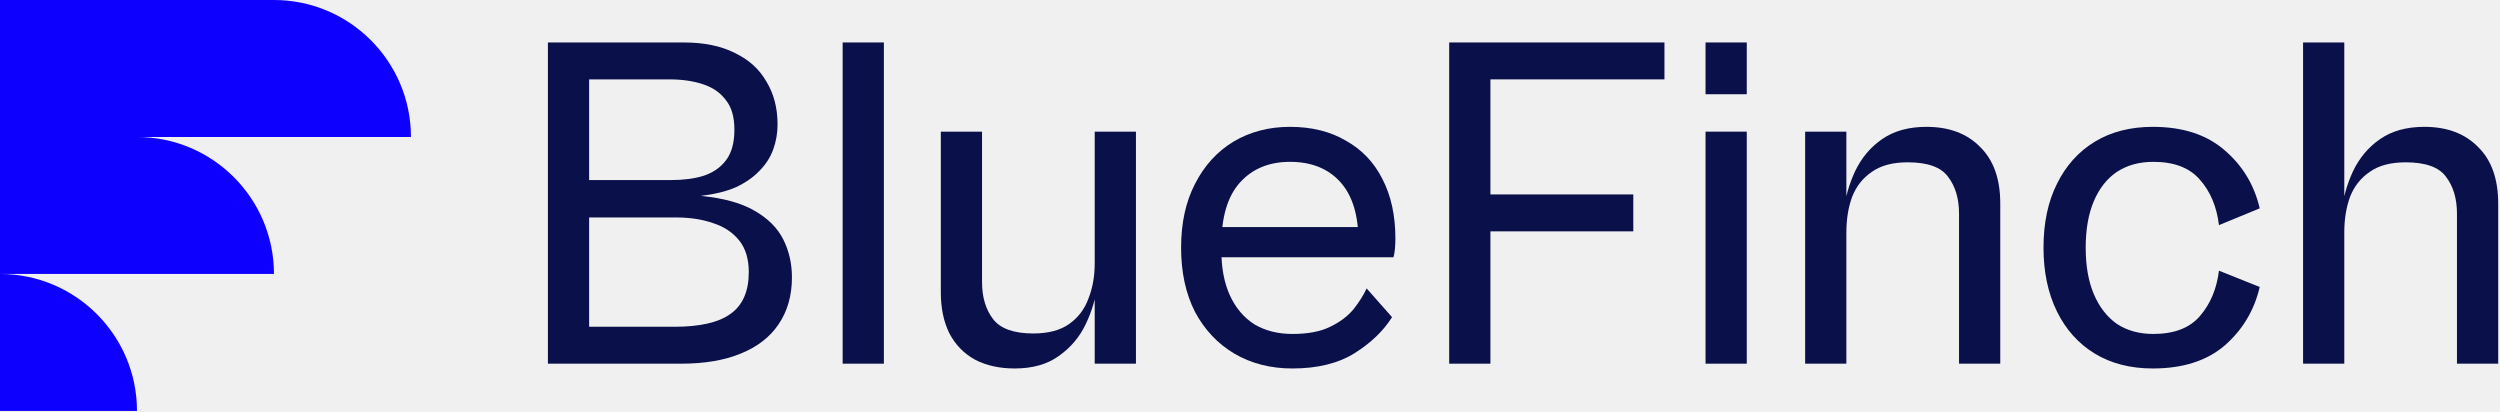
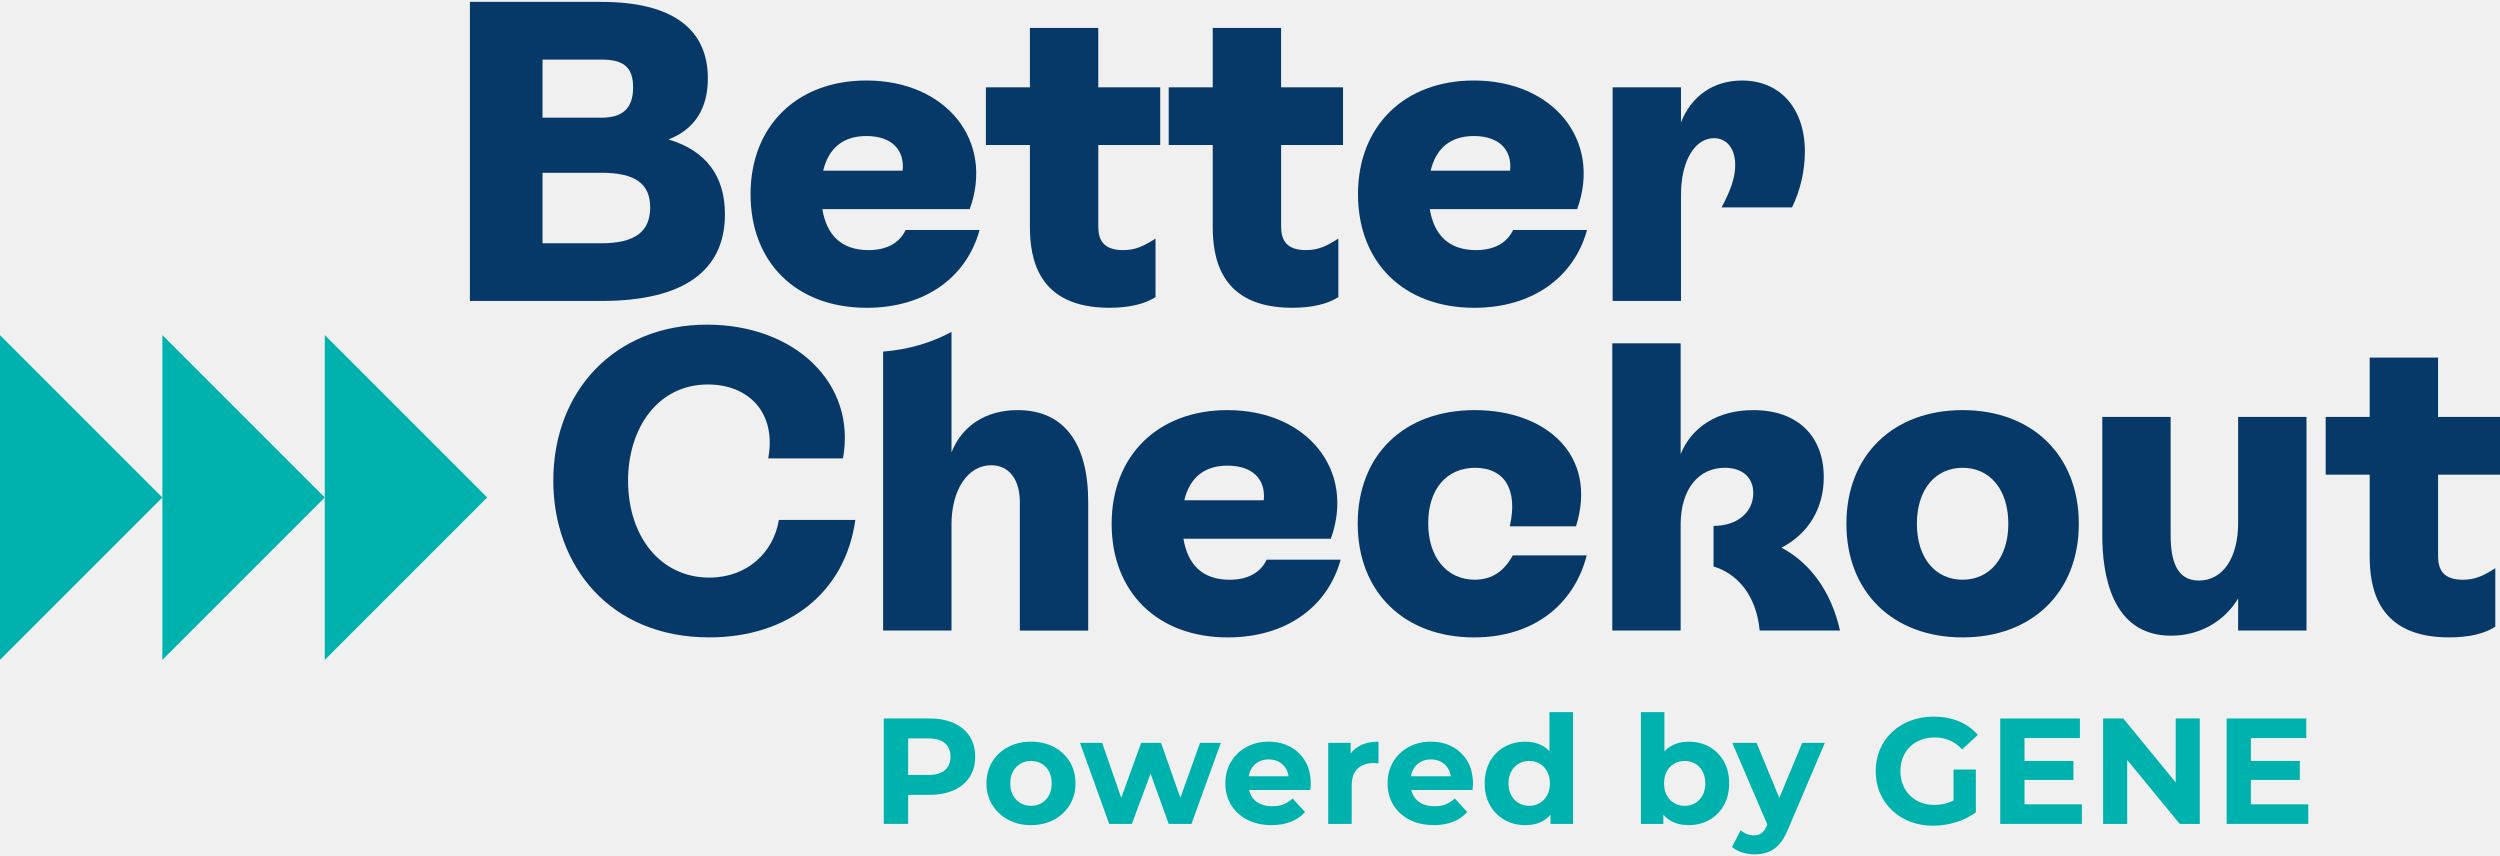
- <svg xmlns="http://www.w3.org/2000/svg" width="1130" height="186" viewBox="0 0 1130 186" fill="none">
-   <g clip-path="url(#clip0_310_1135)">
-     <g clip-path="url(#clip1_310_1135)">
-       <path fill-rule="evenodd" clip-rule="evenodd" d="M0 0H123.828C157.999 0 185.742 27.744 185.742 61.914H61.914C96.084 61.914 123.828 89.658 123.828 123.828H0V61.914V0ZM0 123.828V185.742H61.914C61.914 151.572 34.17 123.828 0 123.828Z" fill="#0D00FF" />
-     </g>
-     <path d="M1129.18 164.381H1110.55V96.555C1110.55 89.765 1108.89 84.203 1105.56 79.869C1102.39 75.535 1096.32 73.368 1087.36 73.368C1080.57 73.368 1075.15 74.812 1071.11 77.702C1067.06 80.447 1064.1 84.203 1062.22 88.97C1060.49 93.737 1059.62 99.083 1059.62 105.006L1058.32 96.121C1059.05 89.62 1060.78 83.408 1063.52 77.485C1066.41 71.417 1070.46 66.578 1075.66 62.966C1081 59.21 1087.72 57.332 1095.81 57.332C1106.07 57.332 1114.16 60.366 1120.08 66.433C1126.15 72.356 1129.18 80.88 1129.18 92.004V164.381ZM1059.62 164.381H1040.99V19.193H1059.62V164.381Z" fill="#0A104A" />
-     <path d="M973.07 166.549C962.958 166.549 954.218 164.31 946.85 159.831C939.482 155.353 933.776 148.996 929.731 140.762C925.686 132.527 923.663 122.92 923.663 111.941C923.663 100.817 925.686 91.21 929.731 83.12C933.776 74.885 939.482 68.529 946.85 64.05C954.218 59.572 962.958 57.333 973.07 57.333C986.65 57.333 997.485 60.872 1005.58 67.951C1013.67 74.885 1018.94 83.625 1021.39 94.171L1002.97 101.756C1001.96 93.377 999.074 86.515 994.307 81.169C989.684 75.824 982.677 73.152 973.287 73.152C966.931 73.152 961.441 74.668 956.818 77.702C952.34 80.736 948.872 85.142 946.416 90.921C943.961 96.7 942.733 103.706 942.733 111.941C942.733 120.175 943.961 127.182 946.416 132.961C948.872 138.739 952.34 143.218 956.818 146.396C961.441 149.43 966.931 150.947 973.287 150.947C982.677 150.947 989.684 148.274 994.307 142.929C999.074 137.439 1001.96 130.577 1002.97 122.342L1021.39 129.71C1018.94 140.256 1013.67 149.069 1005.58 156.147C997.485 163.082 986.65 166.549 973.07 166.549Z" fill="#0A104A" />
-     <path d="M904.121 164.382H885.485V96.555C885.485 89.765 883.824 84.203 880.501 79.869C877.323 75.535 871.255 73.368 862.298 73.368C855.509 73.368 850.091 74.813 846.046 77.702C842.001 80.447 839.039 84.203 837.161 88.971C835.428 93.738 834.561 99.083 834.561 105.006L833.261 96.122C833.983 89.621 835.717 83.409 838.462 77.486C841.351 71.418 845.396 66.578 850.597 62.967C855.942 59.211 862.66 57.333 870.75 57.333C881.007 57.333 889.097 60.366 895.02 66.434C901.088 72.357 904.121 80.88 904.121 92.004V164.382ZM834.561 164.382H815.925V59.499H834.561V164.382Z" fill="#0A104A" />
-     <path d="M789.537 42.596H770.9V19.193H789.537V42.596ZM789.537 164.381H770.9V59.499H789.537V164.381Z" fill="#0A104A" />
-     <path d="M673.67 164.381H655.034V19.193H673.67V164.381ZM738.246 104.572H661.318V87.886H738.246V104.572ZM752.332 35.879H661.318V19.193H752.332V35.879Z" fill="#0A104A" />
-     <path d="M584.129 166.549C574.306 166.549 565.565 164.31 557.909 159.831C550.396 155.353 544.473 149.069 540.139 140.978C535.95 132.744 533.855 123.065 533.855 111.941C533.855 100.817 535.95 91.21 540.139 83.12C544.329 74.885 550.107 68.529 557.475 64.05C564.987 59.572 573.511 57.333 583.046 57.333C592.869 57.333 601.321 59.427 608.4 63.617C615.623 67.662 621.113 73.441 624.869 80.953C628.769 88.465 630.72 97.422 630.72 107.823C630.72 109.413 630.647 111.002 630.503 112.591C630.358 114.035 630.142 115.263 629.853 116.275H548.157V102.623H618.584L614.034 109.124C614.034 97.277 611.289 88.32 605.799 82.253C600.309 76.185 592.725 73.152 583.046 73.152C573.511 73.152 565.926 76.33 560.292 82.686C554.803 88.898 552.058 98.289 552.058 110.857V113.241C552.058 121.187 553.358 127.976 555.958 133.611C558.559 139.245 562.243 143.579 567.01 146.613C571.922 149.502 577.628 150.947 584.129 150.947C591.208 150.947 596.914 149.863 601.248 147.696C605.727 145.529 609.266 142.856 611.867 139.678C614.467 136.356 616.417 133.249 617.718 130.36L629.203 143.362C625.302 149.574 619.668 154.992 612.3 159.615C604.932 164.237 595.542 166.549 584.129 166.549Z" fill="#0A104A" />
-     <path d="M458.621 166.549C451.832 166.549 445.908 165.249 440.852 162.648C435.796 159.903 431.895 155.931 429.15 150.73C426.55 145.529 425.25 139.317 425.25 132.094V59.499H443.886V127.543C443.886 134.333 445.547 139.895 448.87 144.229C452.193 148.563 458.26 150.73 467.073 150.73C473.863 150.73 479.28 149.285 483.325 146.396C487.37 143.507 490.26 139.678 491.993 134.911C493.871 130.143 494.81 124.87 494.81 119.092L496.11 127.976C495.388 134.477 493.582 140.69 490.693 146.613C487.948 152.391 483.903 157.159 478.558 160.915C473.357 164.671 466.712 166.549 458.621 166.549ZM513.446 164.382H494.81V59.499H513.446V164.382Z" fill="#0A104A" />
-     <path d="M399.512 164.381H380.876V19.193H399.512V164.381Z" fill="#0A104A" />
-     <path d="M307.899 164.381H258.058V147.696H304.865C316.422 147.696 324.873 145.745 330.219 141.845C335.708 137.944 338.453 131.66 338.453 122.992C338.453 117.069 337.009 112.301 334.119 108.69C331.23 105.078 327.329 102.478 322.418 100.888C317.506 99.155 311.871 98.288 305.515 98.288H258.058V81.386H303.348C308.982 81.386 313.894 80.736 318.084 79.435C322.417 77.991 325.812 75.607 328.268 72.284C330.724 68.962 331.952 64.411 331.952 58.632C331.952 52.853 330.652 48.375 328.052 45.197C325.596 41.874 322.129 39.49 317.65 38.046C313.316 36.601 308.26 35.879 302.481 35.879H258.058V19.193H308.982C318.228 19.193 325.957 20.782 332.169 23.96C338.525 26.994 343.293 31.328 346.471 36.962C349.794 42.452 351.455 48.881 351.455 56.248C351.455 60.149 350.805 63.905 349.505 67.517C348.205 71.129 346.11 74.379 343.221 77.268C340.476 80.158 336.936 82.614 332.602 84.636C328.268 86.514 322.995 87.814 316.783 88.537C327.04 89.548 335.131 91.787 341.054 95.254C347.121 98.722 351.455 103.055 354.056 108.256C356.656 113.457 357.956 119.163 357.956 125.376C357.956 133.61 355.934 140.689 351.889 146.612C347.988 152.391 342.282 156.797 334.769 159.831C327.402 162.864 318.445 164.381 307.899 164.381ZM266.292 164.381H247.656V19.193H266.292V164.381Z" fill="#0A104A" />
-   </g>
-   <defs>
-     <clipPath id="clip0_310_1135">
-       <rect width="1129.18" height="185.742" fill="white" />
-     </clipPath>
-     <clipPath id="clip1_310_1135">
-       <rect width="185.742" height="185.742" fill="white" />
-     </clipPath>
-   </defs>
+ <svg xmlns="http://www.w3.org/2000/svg" width="847" height="290" viewBox="0 0 847 290" fill="none">
+   <path d="M299.418 279.144V243.421H314.876C318.071 243.421 320.828 243.943 323.139 244.98C325.451 246.016 327.24 247.506 328.499 249.441C329.759 251.376 330.388 253.696 330.388 256.383C330.388 259.071 329.759 261.329 328.499 263.272C327.24 265.207 325.451 266.696 323.139 267.733C320.828 268.77 318.071 269.292 314.876 269.292H304.01L307.681 265.568V279.137H299.418V279.144ZM307.681 266.489L304.01 262.557H314.423C316.973 262.557 318.877 262.012 320.137 260.929C321.396 259.839 322.026 258.326 322.026 256.391C322.026 254.456 321.396 252.889 320.137 251.799C318.877 250.708 316.973 250.163 314.423 250.163H304.01L307.681 246.231V266.489Z" fill="#00B2AD" />
+   <path d="M349.318 279.551C346.392 279.551 343.796 278.937 341.539 277.716C339.273 276.495 337.492 274.813 336.178 272.686C334.873 270.559 334.213 268.14 334.213 265.414C334.213 262.688 334.865 260.215 336.178 258.088C337.484 255.961 339.273 254.295 341.539 253.089C343.804 251.883 346.392 251.277 349.318 251.277C352.243 251.277 354.793 251.883 357.074 253.089C359.354 254.302 361.136 255.953 362.434 258.065C363.724 260.177 364.369 262.626 364.369 265.414C364.369 268.202 363.724 270.559 362.434 272.686C361.144 274.813 359.354 276.487 357.074 277.716C354.793 278.945 352.205 279.551 349.318 279.551ZM349.318 273.016C350.646 273.016 351.836 272.709 352.888 272.095C353.941 271.481 354.778 270.605 355.392 269.469C356.006 268.332 356.313 266.981 356.313 265.414C356.313 263.847 356.006 262.45 355.392 261.329C354.778 260.208 353.948 259.34 352.888 258.725C351.836 258.111 350.646 257.804 349.318 257.804C347.989 257.804 346.799 258.111 345.747 258.725C344.695 259.34 343.85 260.208 343.22 261.329C342.591 262.45 342.276 263.809 342.276 265.414C342.276 267.019 342.591 268.332 343.22 269.469C343.85 270.605 344.695 271.488 345.747 272.095C346.799 272.702 347.989 273.016 349.318 273.016Z" fill="#00B2AD" />
+   <path d="M375.803 279.144L365.905 251.691H373.407L381.624 275.313H378.053L386.623 251.691H393.358L401.675 275.313H398.104L406.574 251.691H413.616L403.663 279.144H395.961L388.666 258.887H391.016L383.459 279.144H375.803Z" fill="#00B2AD" />
+   <path d="M430.809 279.551C427.676 279.551 424.935 278.937 422.57 277.716C420.204 276.495 418.377 274.813 417.087 272.686C415.797 270.559 415.152 268.14 415.152 265.414C415.152 262.688 415.789 260.215 417.064 258.088C418.338 255.961 420.082 254.295 422.293 253.089C424.505 251.883 427.008 251.277 429.796 251.277C432.583 251.277 434.902 251.845 437.068 252.981C439.226 254.126 440.938 255.754 442.198 257.881C443.457 260.008 444.087 262.55 444.087 265.506C444.087 265.813 444.071 266.159 444.033 266.551C443.995 266.942 443.964 267.311 443.933 267.649H421.633V263.003H439.748L436.684 264.377C436.684 262.949 436.392 261.713 435.816 260.653C435.233 259.601 434.442 258.772 433.42 258.18C432.399 257.589 431.209 257.289 429.85 257.289C428.49 257.289 427.292 257.589 426.256 258.18C425.219 258.779 424.413 259.609 423.829 260.684C423.245 261.759 422.961 263.026 422.961 264.485V265.714C422.961 267.211 423.292 268.532 423.96 269.668C424.628 270.805 425.557 271.673 426.763 272.272C427.968 272.871 429.389 273.162 431.024 273.162C432.491 273.162 433.774 272.94 434.879 272.502C435.985 272.057 436.999 271.396 437.92 270.513L442.152 275.105C440.892 276.534 439.31 277.632 437.406 278.4C435.501 279.168 433.305 279.551 430.825 279.551H430.809Z" fill="#00B2AD" />
+   <path d="M450 279.144V251.691H457.602V259.447L456.527 257.205C457.341 255.27 458.654 253.795 460.459 252.789C462.264 251.783 464.46 251.284 467.04 251.284V258.633C466.702 258.603 466.395 258.572 466.126 258.556C465.85 258.541 465.566 258.533 465.258 258.533C463.078 258.533 461.319 259.155 459.975 260.392C458.631 261.636 457.956 263.563 457.956 266.182V279.144H449.992H450Z" fill="#00B2AD" />
+   <path d="M485.77 279.551C482.637 279.551 479.895 278.937 477.53 277.716C475.165 276.495 473.337 274.813 472.047 272.686C470.757 270.559 470.112 268.14 470.112 265.414C470.112 262.688 470.749 260.215 472.024 258.088C473.299 255.961 475.042 254.295 477.253 253.089C479.465 251.883 481.968 251.277 484.756 251.277C487.544 251.277 489.863 251.845 492.028 252.981C494.186 254.126 495.899 255.754 497.158 257.881C498.417 260.008 499.047 262.55 499.047 265.506C499.047 265.813 499.032 266.159 498.993 266.551C498.955 266.942 498.924 267.311 498.893 267.649H476.593V263.003H494.708L491.644 264.377C491.644 262.949 491.352 261.713 490.776 260.653C490.193 259.601 489.402 258.772 488.381 258.18C487.359 257.589 486.169 257.289 484.81 257.289C483.451 257.289 482.253 257.589 481.216 258.18C480.179 258.779 479.373 259.609 478.789 260.684C478.206 261.759 477.921 263.026 477.921 264.485V265.714C477.921 267.211 478.252 268.532 478.912 269.668C479.572 270.805 480.509 271.673 481.715 272.272C482.921 272.871 484.341 273.162 485.977 273.162C487.444 273.162 488.726 272.94 489.832 272.502C490.938 272.057 491.951 271.396 492.873 270.513L497.104 275.105C495.845 276.534 494.263 277.632 492.358 278.4C490.454 279.168 488.258 279.551 485.777 279.551H485.77Z" fill="#00B2AD" />
+   <path d="M516.748 279.551C514.16 279.551 511.833 278.968 509.752 277.793C507.678 276.618 506.035 274.975 504.829 272.871C503.624 270.759 503.017 268.278 503.017 265.422C503.017 262.565 503.616 260.031 504.829 257.919C506.035 255.807 507.678 254.179 509.752 253.02C511.825 251.86 514.16 251.284 516.748 251.284C519.059 251.284 521.086 251.791 522.822 252.812C524.557 253.834 525.901 255.377 526.853 257.458C527.806 259.532 528.282 262.189 528.282 265.422C528.282 268.655 527.821 271.266 526.907 273.354C525.986 275.451 524.673 277.002 522.952 278.023C521.232 279.045 519.167 279.551 516.755 279.551H516.748ZM518.122 273.016C519.412 273.016 520.587 272.709 521.639 272.095C522.691 271.481 523.536 270.605 524.166 269.469C524.795 268.332 525.11 266.981 525.11 265.414C525.11 263.847 524.795 262.45 524.166 261.329C523.536 260.208 522.691 259.34 521.639 258.725C520.587 258.111 519.412 257.804 518.122 257.804C516.832 257.804 515.603 258.111 514.551 258.725C513.499 259.34 512.655 260.208 512.025 261.329C511.395 262.45 511.08 263.809 511.08 265.414C511.08 267.019 511.395 268.332 512.025 269.469C512.655 270.605 513.492 271.488 514.551 272.095C515.603 272.709 516.794 273.016 518.122 273.016ZM525.318 279.144V273.531L525.471 265.368L524.964 257.251V241.278H532.928V279.144H525.325H525.318Z" fill="#00B2AD" />
+   <path d="M555.935 279.144V241.278H563.898V257.251L563.383 265.368L563.537 273.531V279.144H555.935ZM572.161 279.551C569.75 279.551 567.668 279.045 565.933 278.023C564.197 277.002 562.869 275.451 561.955 273.354C561.034 271.258 560.573 268.616 560.573 265.422C560.573 262.227 561.057 259.539 562.024 257.458C562.992 255.377 564.343 253.834 566.079 252.812C567.814 251.791 569.842 251.284 572.153 251.284C574.741 251.284 577.06 251.86 579.118 253.02C581.176 254.172 582.812 255.807 584.018 257.919C585.223 260.031 585.83 262.534 585.83 265.422C585.83 268.309 585.223 270.766 584.018 272.871C582.812 274.975 581.176 276.618 579.118 277.793C577.06 278.968 574.741 279.551 572.153 279.551H572.161ZM570.779 273.016C572.107 273.016 573.29 272.709 574.326 272.095C575.363 271.481 576.192 270.605 576.822 269.469C577.452 268.332 577.767 266.981 577.767 265.414C577.767 263.847 577.452 262.45 576.822 261.329C576.192 260.208 575.363 259.34 574.326 258.725C573.29 258.111 572.107 257.804 570.779 257.804C569.45 257.804 568.26 258.111 567.208 258.725C566.156 259.34 565.319 260.208 564.704 261.329C564.09 262.45 563.79 263.809 563.79 265.414C563.79 267.019 564.098 268.332 564.704 269.469C565.319 270.605 566.148 271.488 567.208 272.095C568.26 272.709 569.45 273.016 570.779 273.016Z" fill="#00B2AD" />
+   <path d="M594.461 289.45C593.033 289.45 591.62 289.227 590.222 288.79C588.825 288.344 587.688 287.738 586.805 286.954L589.716 281.287C590.33 281.832 591.029 282.255 591.827 282.562C592.626 282.869 593.417 283.022 594.2 283.022C595.321 283.022 596.22 282.761 596.88 282.232C597.541 281.702 598.147 280.826 598.693 279.605L600.121 276.234L600.735 275.366L610.588 251.691H618.244L605.842 280.826C604.959 283.038 603.945 284.773 602.809 286.033C601.672 287.292 600.413 288.175 599.03 288.69C597.656 289.197 596.128 289.458 594.461 289.458V289.45ZM599.153 280.212L586.905 251.691H595.122L604.613 274.652L599.153 280.212Z" fill="#00B2AD" />
+   <path d="M654.981 279.751C652.155 279.751 649.56 279.298 647.202 278.4C644.837 277.501 642.779 276.219 641.028 274.545C639.277 272.878 637.918 270.92 636.943 268.678C635.967 266.435 635.491 263.963 635.491 261.275C635.491 258.587 635.975 256.122 636.943 253.88C637.91 251.63 639.277 249.679 641.051 248.013C642.817 246.347 644.898 245.064 647.279 244.158C649.659 243.259 652.278 242.806 655.135 242.806C658.299 242.806 661.148 243.336 663.682 244.388C666.216 245.44 668.351 246.976 670.086 248.981L664.78 253.88C663.49 252.521 662.077 251.507 660.541 250.839C659.005 250.171 657.346 249.848 655.542 249.848C653.737 249.848 652.224 250.117 650.796 250.662C649.368 251.207 648.131 251.991 647.095 253.012C646.058 254.033 645.259 255.239 644.699 256.637C644.138 258.034 643.854 259.578 643.854 261.283C643.854 262.987 644.138 264.477 644.699 265.875C645.259 267.272 646.058 268.486 647.095 269.522C648.131 270.559 649.36 271.35 650.765 271.895C652.171 272.441 653.729 272.709 655.434 272.709C657.139 272.709 658.66 272.448 660.203 271.918C661.747 271.396 663.252 270.498 664.718 269.238L669.41 275.205C667.475 276.672 665.218 277.793 662.653 278.576C660.088 279.359 657.523 279.751 654.974 279.751H654.981ZM661.869 274.138V260.714H669.418V275.205L661.869 274.13V274.138Z" fill="#00B2AD" />
+   <path d="M685.898 272.51H705.342V279.144H677.681V243.421H704.673V250.056H685.898V272.51ZM685.283 257.812H702.477V264.239H685.283V257.812Z" fill="#00B2AD" />
+   <path d="M712.537 279.144V243.421H719.371L740.443 269.138H737.126V243.421H745.289V279.144H738.5L717.375 253.427H720.692V279.144H712.529H712.537Z" fill="#00B2AD" />
+   <path d="M762.598 272.51H782.042V279.144H754.381V243.421H781.373V250.056H762.598V272.51ZM761.983 257.812H779.177V264.239H761.983V257.812Z" fill="#00B2AD" />
+   <path d="M245.61 72.581C245.61 91.979 231.28 101.962 203.781 101.962H159.203V0.642H203.781C227.663 0.642 239.82 9.758 239.82 26.552C239.82 36.827 235.335 43.776 226.504 47.248C239.098 51.01 245.61 59.55 245.61 72.581ZM203.781 20.186H183.807V39.868H203.781C211.161 39.868 214.494 36.535 214.494 29.593C214.494 22.651 211.161 20.186 203.781 20.186ZM220.284 70.262C220.284 62.153 215.07 58.536 203.781 58.536H183.807V82.418H203.781C215.07 82.418 220.284 78.51 220.284 70.262Z" fill="#063967" />
+   <path d="M331.87 77.934C327.532 93.853 313.486 104.281 293.659 104.281C269.776 104.281 254.287 88.938 254.287 65.777C254.287 42.617 270.068 27.274 293.513 27.274C320.582 27.274 336.939 47.685 328.545 70.846H278.607C280.059 79.677 285.119 84.737 294.242 84.737C300.324 84.737 304.663 82.426 306.836 77.934H331.878H331.87ZM278.892 57.814H305.815C306.537 50.864 302.198 46.088 293.513 46.088C285.841 46.088 280.773 49.997 278.892 57.814Z" fill="#063967" />
+   <path d="M372.102 49.129V76.774C372.102 81.259 373.837 84.737 380.495 84.737C384.834 84.737 387.591 83.294 391.492 80.829V100.656C387.875 102.976 382.661 104.273 375.857 104.273C351.537 104.273 348.934 87.479 348.934 76.774V49.129H334.021V29.585H348.934V9.473H372.094V29.593H393.081V49.137H372.094L372.102 49.129Z" fill="#063967" />
+   <path d="M434.042 49.129V76.774C434.042 81.259 435.778 84.737 442.436 84.737C446.775 84.737 449.531 83.294 453.432 80.829V100.656C449.816 102.976 444.601 104.273 437.798 104.273C413.477 104.273 410.874 87.479 410.874 76.774V49.129H395.961V29.585H410.874V9.473H434.035V29.593H455.022V49.137H434.035L434.042 49.129Z" fill="#063967" />
+   <path d="M537.673 77.934C533.335 93.853 519.289 104.281 499.462 104.281C475.579 104.281 460.09 88.938 460.09 65.777C460.09 42.617 475.871 27.274 499.316 27.274C526.385 27.274 542.742 47.685 534.348 70.846H484.41C485.862 79.677 490.922 84.737 500.045 84.737C506.127 84.737 510.466 82.426 512.639 77.934H537.681H537.673ZM484.702 57.814H511.626C512.347 50.864 508.009 46.088 499.323 46.088C491.652 46.088 486.584 49.997 484.702 57.814Z" fill="#063967" />
+   <path d="M611.486 51.448C611.486 57.96 609.897 64.618 607.147 70.262H583.265C586.16 64.91 587.896 60.271 587.896 55.933C587.896 50.434 585.146 46.817 580.662 46.817C574.296 46.817 569.519 54.343 569.519 66.069V101.962H546.359V29.593H569.519V41.465C572.99 32.634 580.378 27.282 590.215 27.282C602.954 27.282 611.494 36.543 611.494 51.456L611.486 51.448Z" fill="#063967" />
+   <path d="M187.463 162.827C187.463 132.433 208.304 109.994 239.574 109.994C269.1 109.994 290.234 129.676 285.603 155.302H260.269C263.164 139.813 253.612 130.26 239.858 130.26C222.779 130.26 212.789 145.165 212.789 162.827C212.789 181.787 223.785 195.687 240.288 195.687C253.312 195.687 262.143 187.002 263.879 176.143H289.788C286.317 201.039 266.774 215.945 240.288 215.945C206.561 215.945 187.455 191.624 187.455 162.82L187.463 162.827Z" fill="#063967" />
+   <path d="M454.208 189.605C449.869 205.524 435.824 215.952 415.996 215.952C392.114 215.952 376.625 200.609 376.625 177.449C376.625 154.288 392.406 138.945 415.85 138.945C442.92 138.945 459.276 159.356 450.883 182.517H400.945C402.396 191.348 407.457 196.416 416.58 196.416C422.662 196.416 427.001 194.097 429.174 189.612H454.216L454.208 189.605ZM401.237 169.485H428.16C428.882 162.536 424.543 157.759 415.858 157.759C408.186 157.759 403.118 161.668 401.237 169.485Z" fill="#063967" />
+   <path d="M459.991 177.449C459.991 154.142 475.625 138.945 499.654 138.945C523.682 138.945 541.482 154.142 533.957 178.316H511.518C514.413 165.577 509.491 158.489 499.792 158.489C490.093 158.489 483.873 165.73 483.873 177.303C483.873 188.875 490.239 196.409 499.654 196.409C505.736 196.409 509.783 193.222 512.539 188.161H537.581C533.243 204.948 519.489 215.952 499.37 215.952C475.779 215.952 459.998 200.609 459.998 177.449H459.991Z" fill="#063967" />
+   <path d="M623.397 213.633H596.181C595.022 201.623 588.656 194.381 580.547 191.924V178.17C588.794 178.17 594.008 173.394 594.008 167.028C594.008 161.675 590.245 158.489 584.309 158.489C575.478 158.489 569.404 165.73 569.404 177.74V213.633H546.243V116.33H569.404V153.85C573.167 144.589 581.998 138.945 594.008 138.945C609.205 138.945 617.891 147.914 617.891 161.668C617.891 172.38 612.538 180.92 603.561 185.55C613.406 190.757 620.494 200.601 623.389 213.633H623.397Z" fill="#063967" />
+   <path d="M625.562 177.449C625.562 154.288 641.343 138.945 664.933 138.945C688.524 138.945 704.305 154.288 704.305 177.449C704.305 200.609 688.524 215.952 664.933 215.952C641.343 215.952 625.562 200.609 625.562 177.449ZM680.422 177.449C680.422 165.868 674.202 158.489 664.933 158.489C655.665 158.489 649.444 165.868 649.444 177.449C649.444 189.029 655.665 196.409 664.933 196.409C674.202 196.409 680.422 188.883 680.422 177.449Z" fill="#063967" />
+   <path d="M781.443 141.264V213.633H758.282V202.775C753.651 210.446 745.404 215.369 735.559 215.369C715.148 215.369 712.253 194.089 712.253 181.35V141.256H735.413V181.35C735.413 189.889 737.441 196.693 744.966 196.693C753.214 196.693 758.282 188.875 758.282 177.149V141.256H781.443V141.264Z" fill="#063967" />
+   <path d="M826.02 160.808V188.453C826.02 192.938 827.756 196.416 834.414 196.416C838.753 196.416 841.509 194.965 845.41 192.508V212.335C841.794 214.654 836.579 215.952 829.776 215.952C805.455 215.952 802.852 199.165 802.852 188.453V160.808H787.939V141.264H802.852V121.145H826.013V141.264H847V160.808H826.013H826.02Z" fill="#063967" />
+   <path d="M344.795 138.945C333.798 138.945 325.835 144.443 322.364 153.274V112.452C315.598 116.122 307.788 118.426 299.203 119.117V213.633H322.364V177.74C322.364 165.73 328.008 157.621 335.825 157.621C341.907 157.621 345.524 162.543 345.524 170.069V213.641H368.685V170.069C368.685 150.095 360.437 138.945 344.802 138.945H344.795Z" fill="#063967" />
+   <path d="M165.055 168.548L110.033 113.527V168.548V223.57L165.055 168.548Z" fill="#00B2AD" />
+   <path d="M55.012 168.548V223.57L110.033 168.548L55.012 113.527V168.548Z" fill="#00B2AD" />
+   <path d="M-0.01 223.57L55.012 168.548L-0.01 113.527V223.57Z" fill="#00B2AD" />
</svg>
